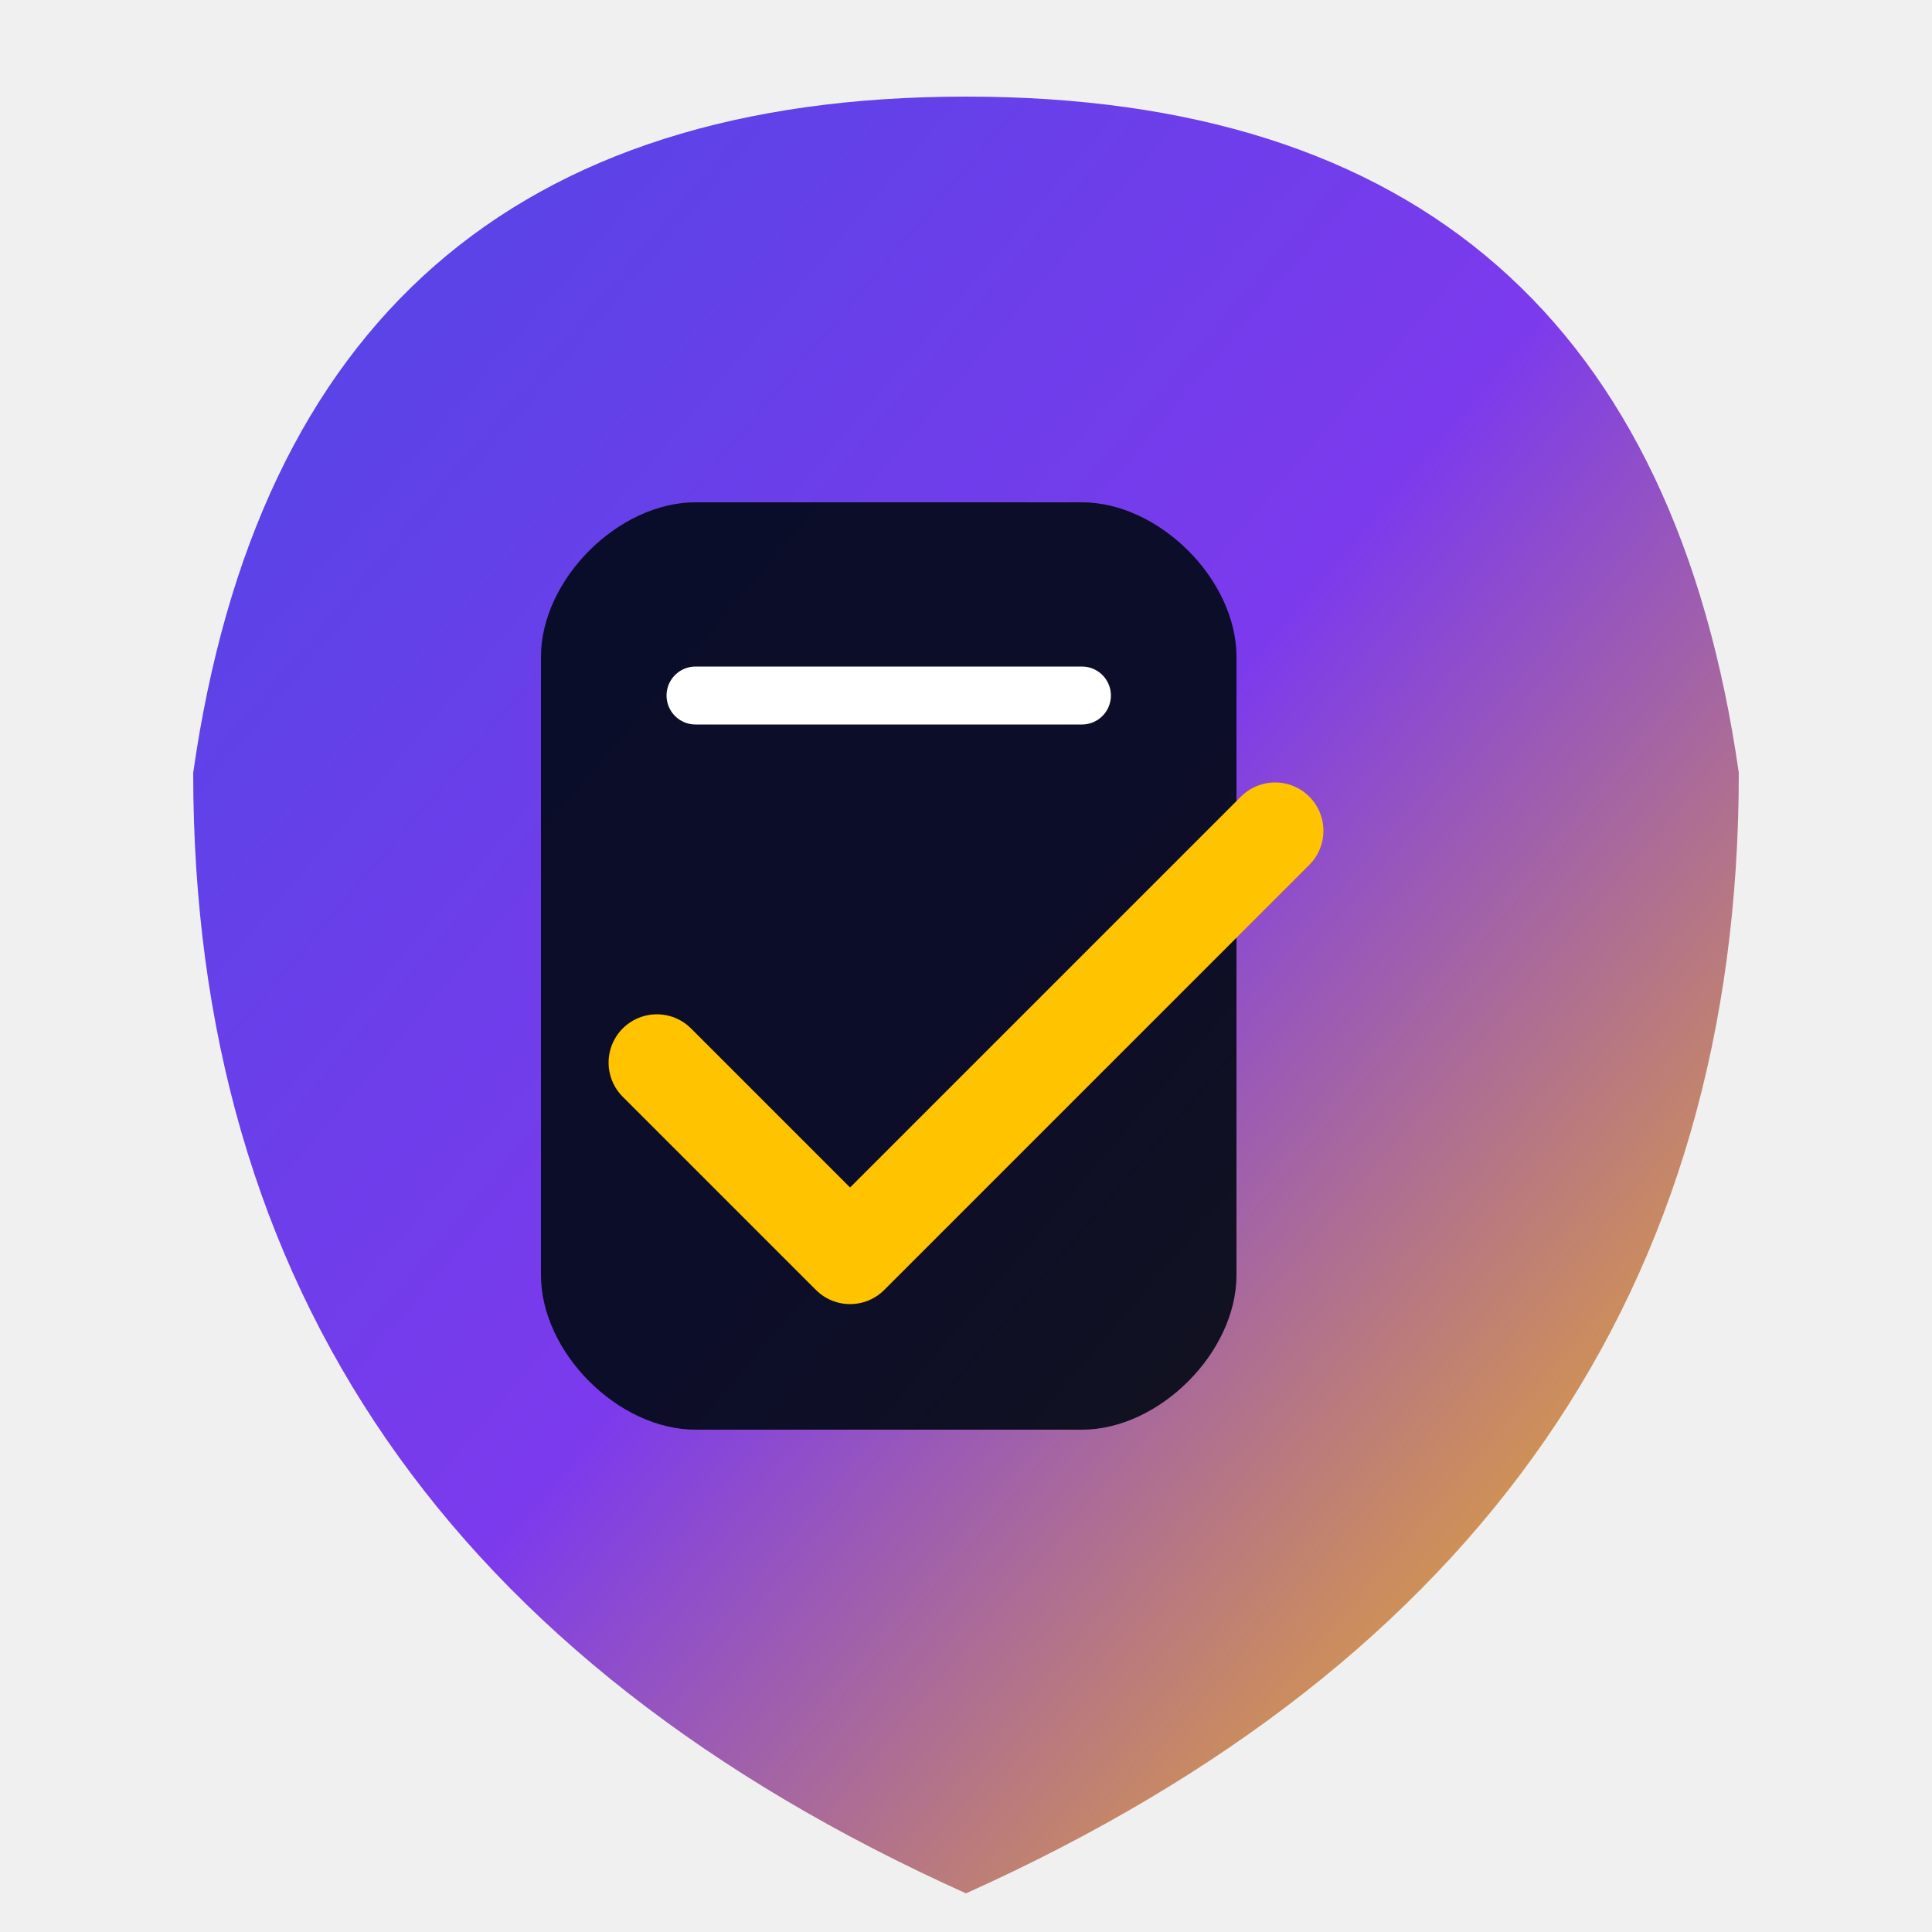
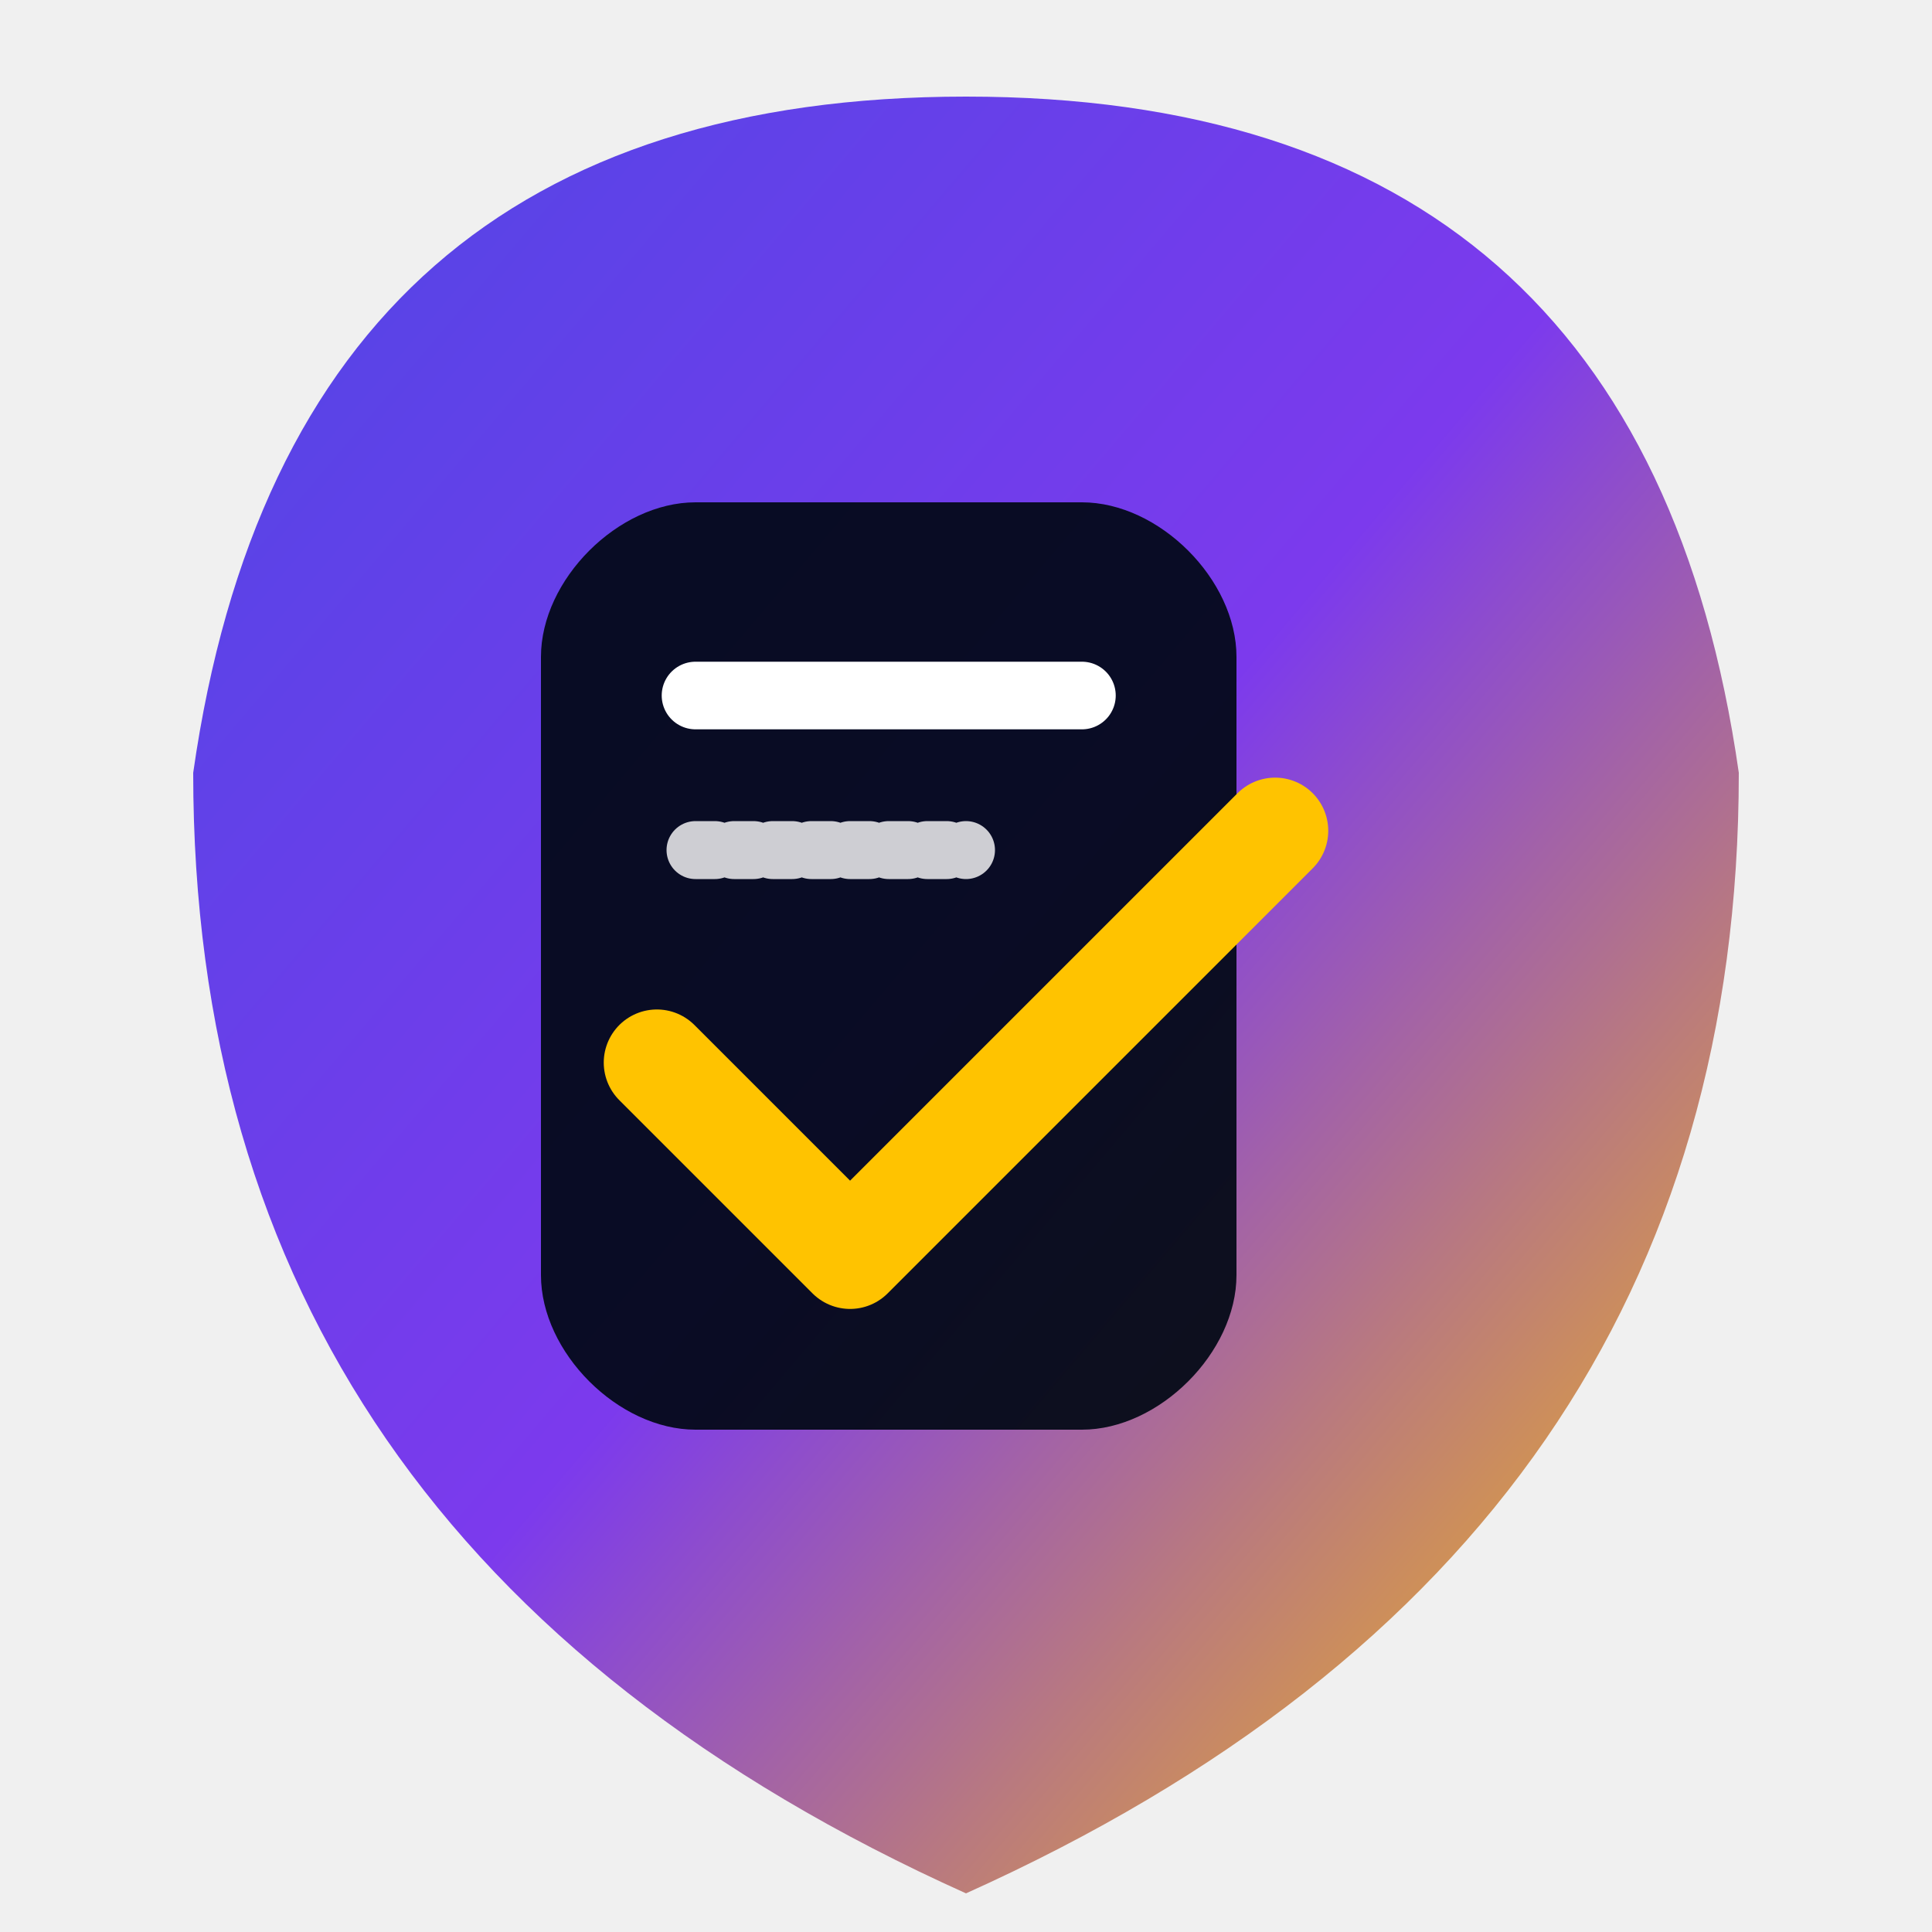
<svg xmlns="http://www.w3.org/2000/svg" viewBox="0 0 100 100" width="100%" height="100%">
  <defs>
    <linearGradient id="shieldGradIcon" x1="0%" y1="0%" x2="100%" y2="100%">
      <stop offset="0%" stop-color="#4F46E5" />
      <stop offset="50%" stop-color="#7C3AED" />
      <stop offset="100%" stop-color="#FFC300" />
    </linearGradient>
  </defs>
  <path d="M 50,5 Q 85,5 90,40 Q 90,80 50,98 Q 10,80 10,40 Q 15,5 50,5 Z" fill="url(#shieldGradIcon)" />
-   <path d="M 36,26 L 56,26 C 60,26 64,30 64,34 L 64,66 C 64,70 60,74 56,74 L 36,74 C 32,74 28,70 28,66 L 28,34 C 28,30 32,26 36,26 Z" fill="#000814" opacity="0.9" />
-   <line x1="36" y1="36" x2="56" y2="36" stroke="#FFFFFF" stroke-width="3" stroke-linecap="round" />
-   <path d="M 34,55 L 44,65 L 66,43" fill="none" stroke="#FFC300" stroke-width="5" stroke-linecap="round" stroke-linejoin="round" />
+   <path d="M 36,26 L 56,26 C 60,26 64,30 64,34 L 64,66 C 64,70 60,74 56,74 L 36,74 C 32,74 28,70 28,66 L 28,34 C 28,30 32,26 36,26 Z" fill="#000814" opacity="0.92" />
+   <line x1="36" y1="36" x2="56" y2="36" stroke="#FFFFFF" stroke-width="3.5" stroke-linecap="round" />
+   <line x1="36" y1="44" x2="50" y2="44" stroke="#FFFFFF" stroke-dasharray="1,1" stroke-width="3" stroke-linecap="round" opacity="0.8" />
+   <path d="M 34,55 L 44,65 L 66,43" fill="none" stroke="#FFC300" stroke-width="5.5" stroke-linecap="round" stroke-linejoin="round" />
</svg>
